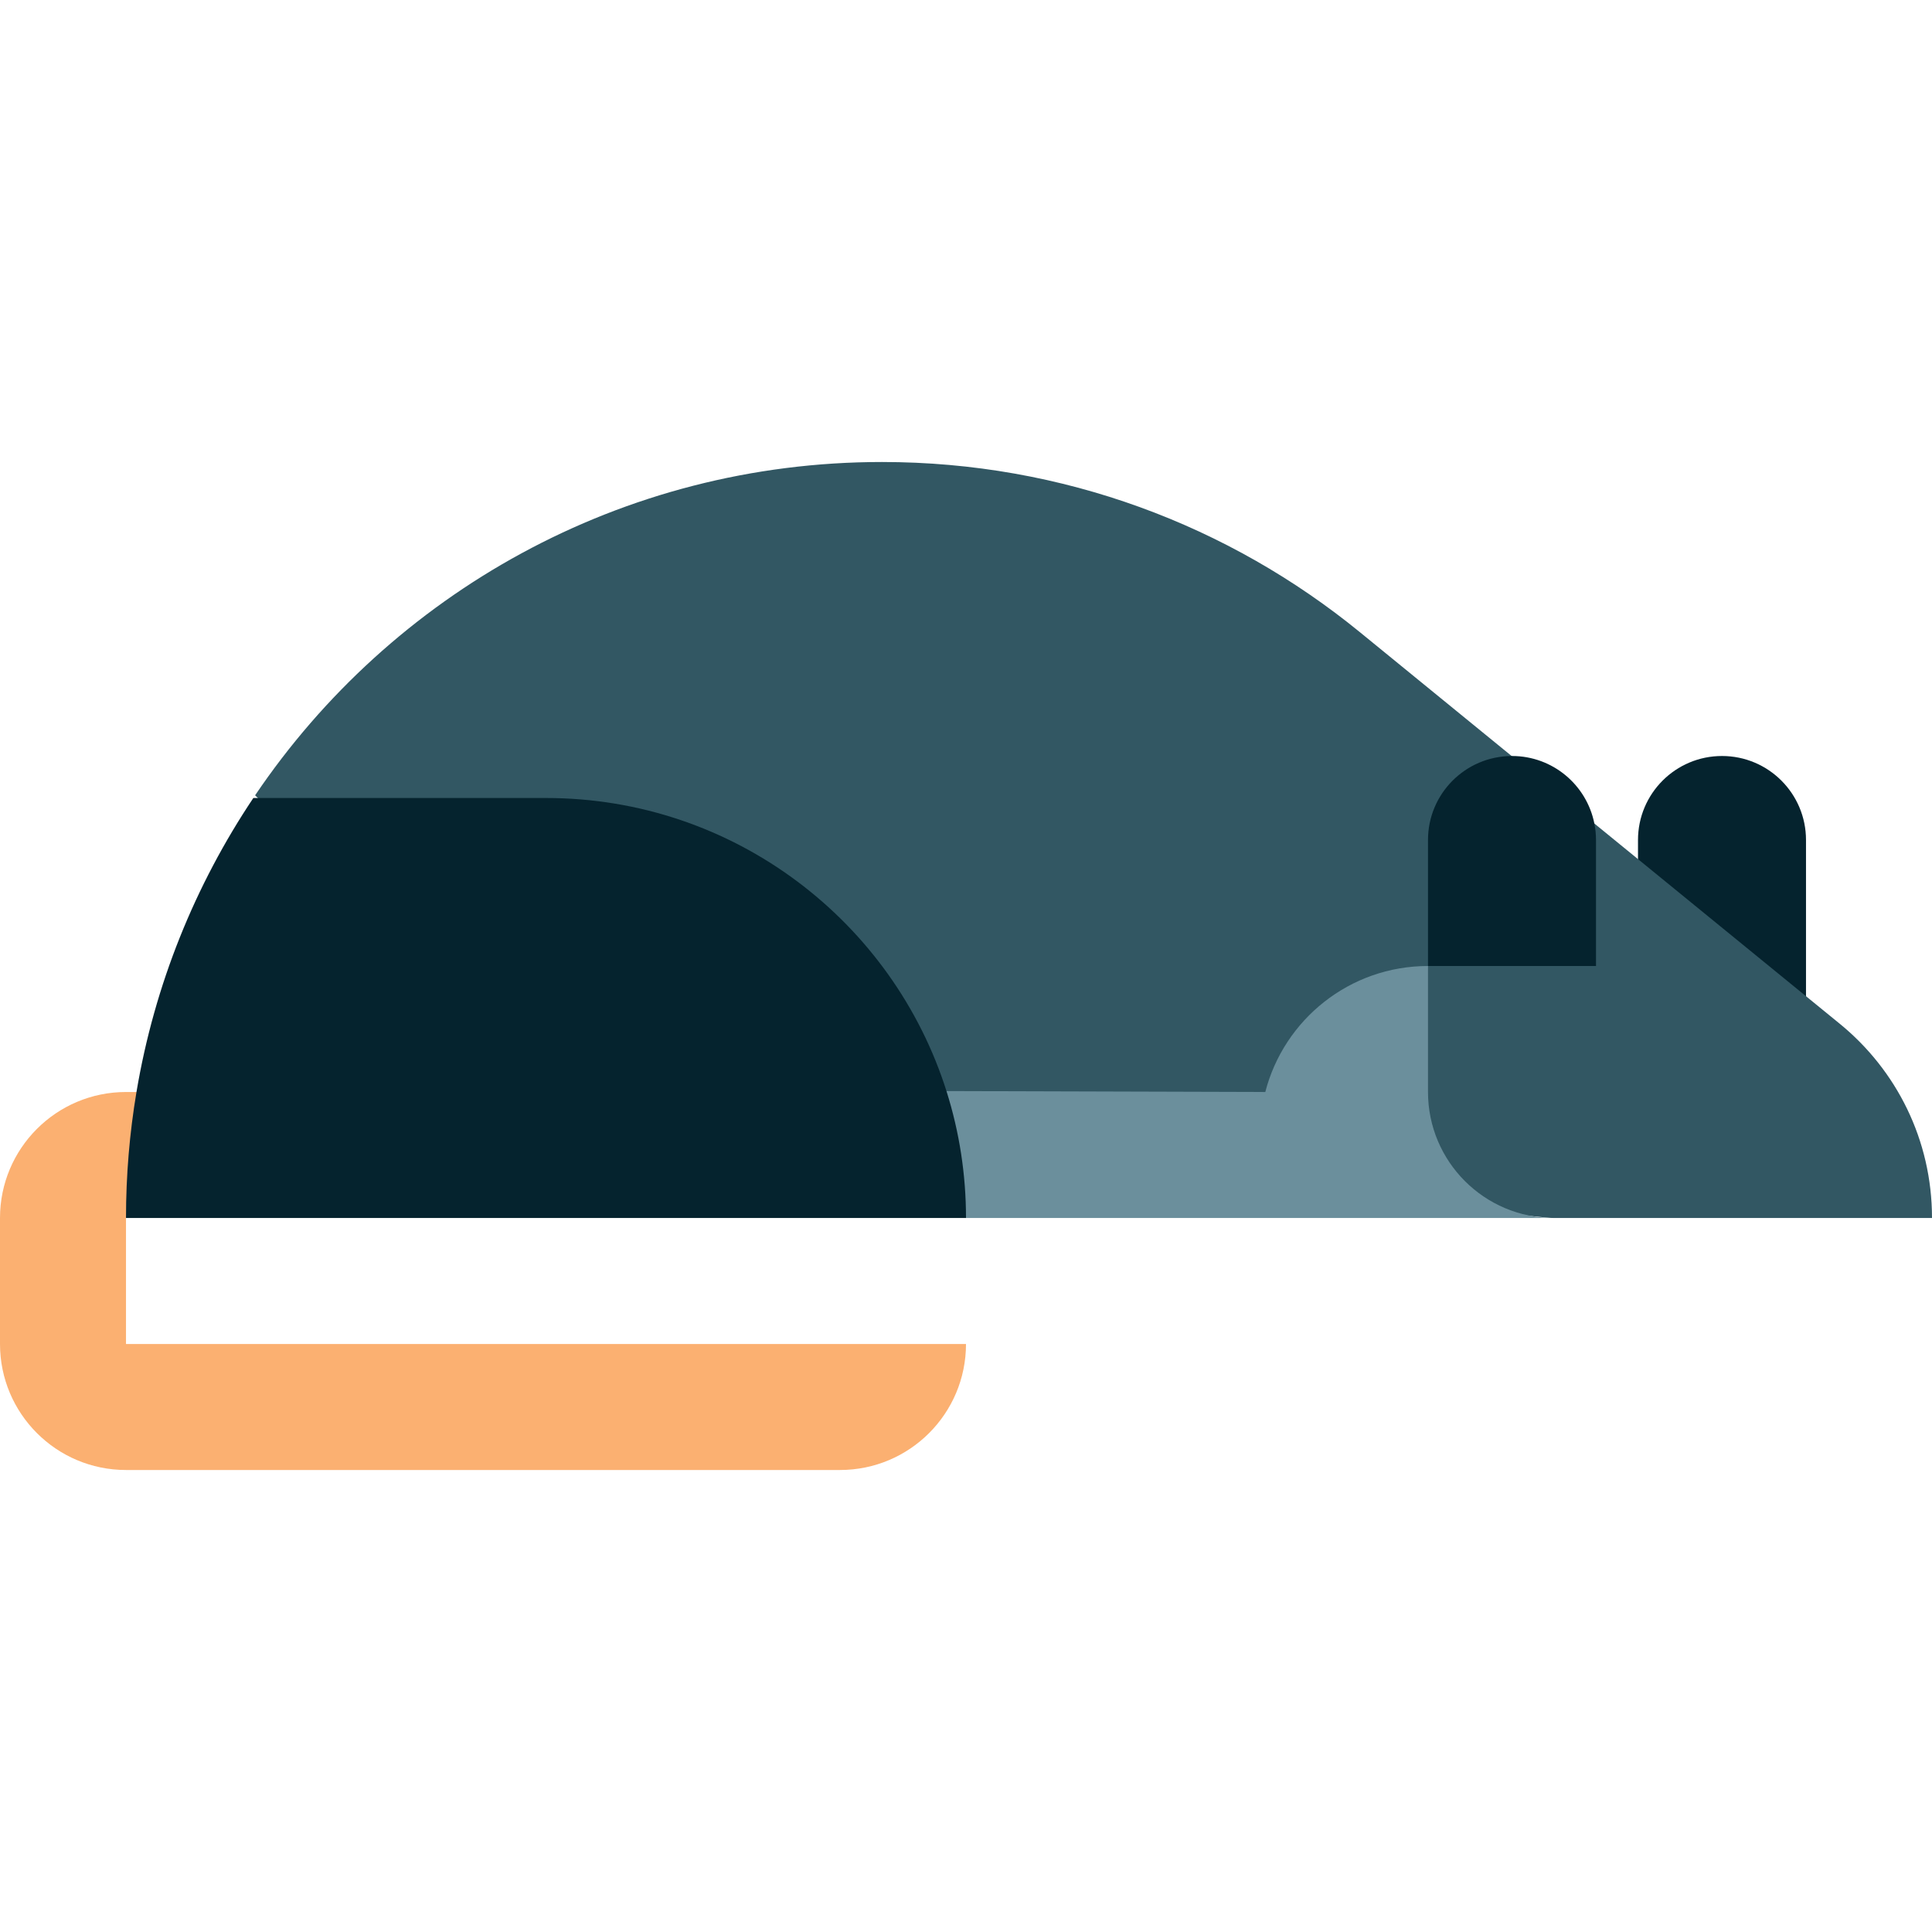
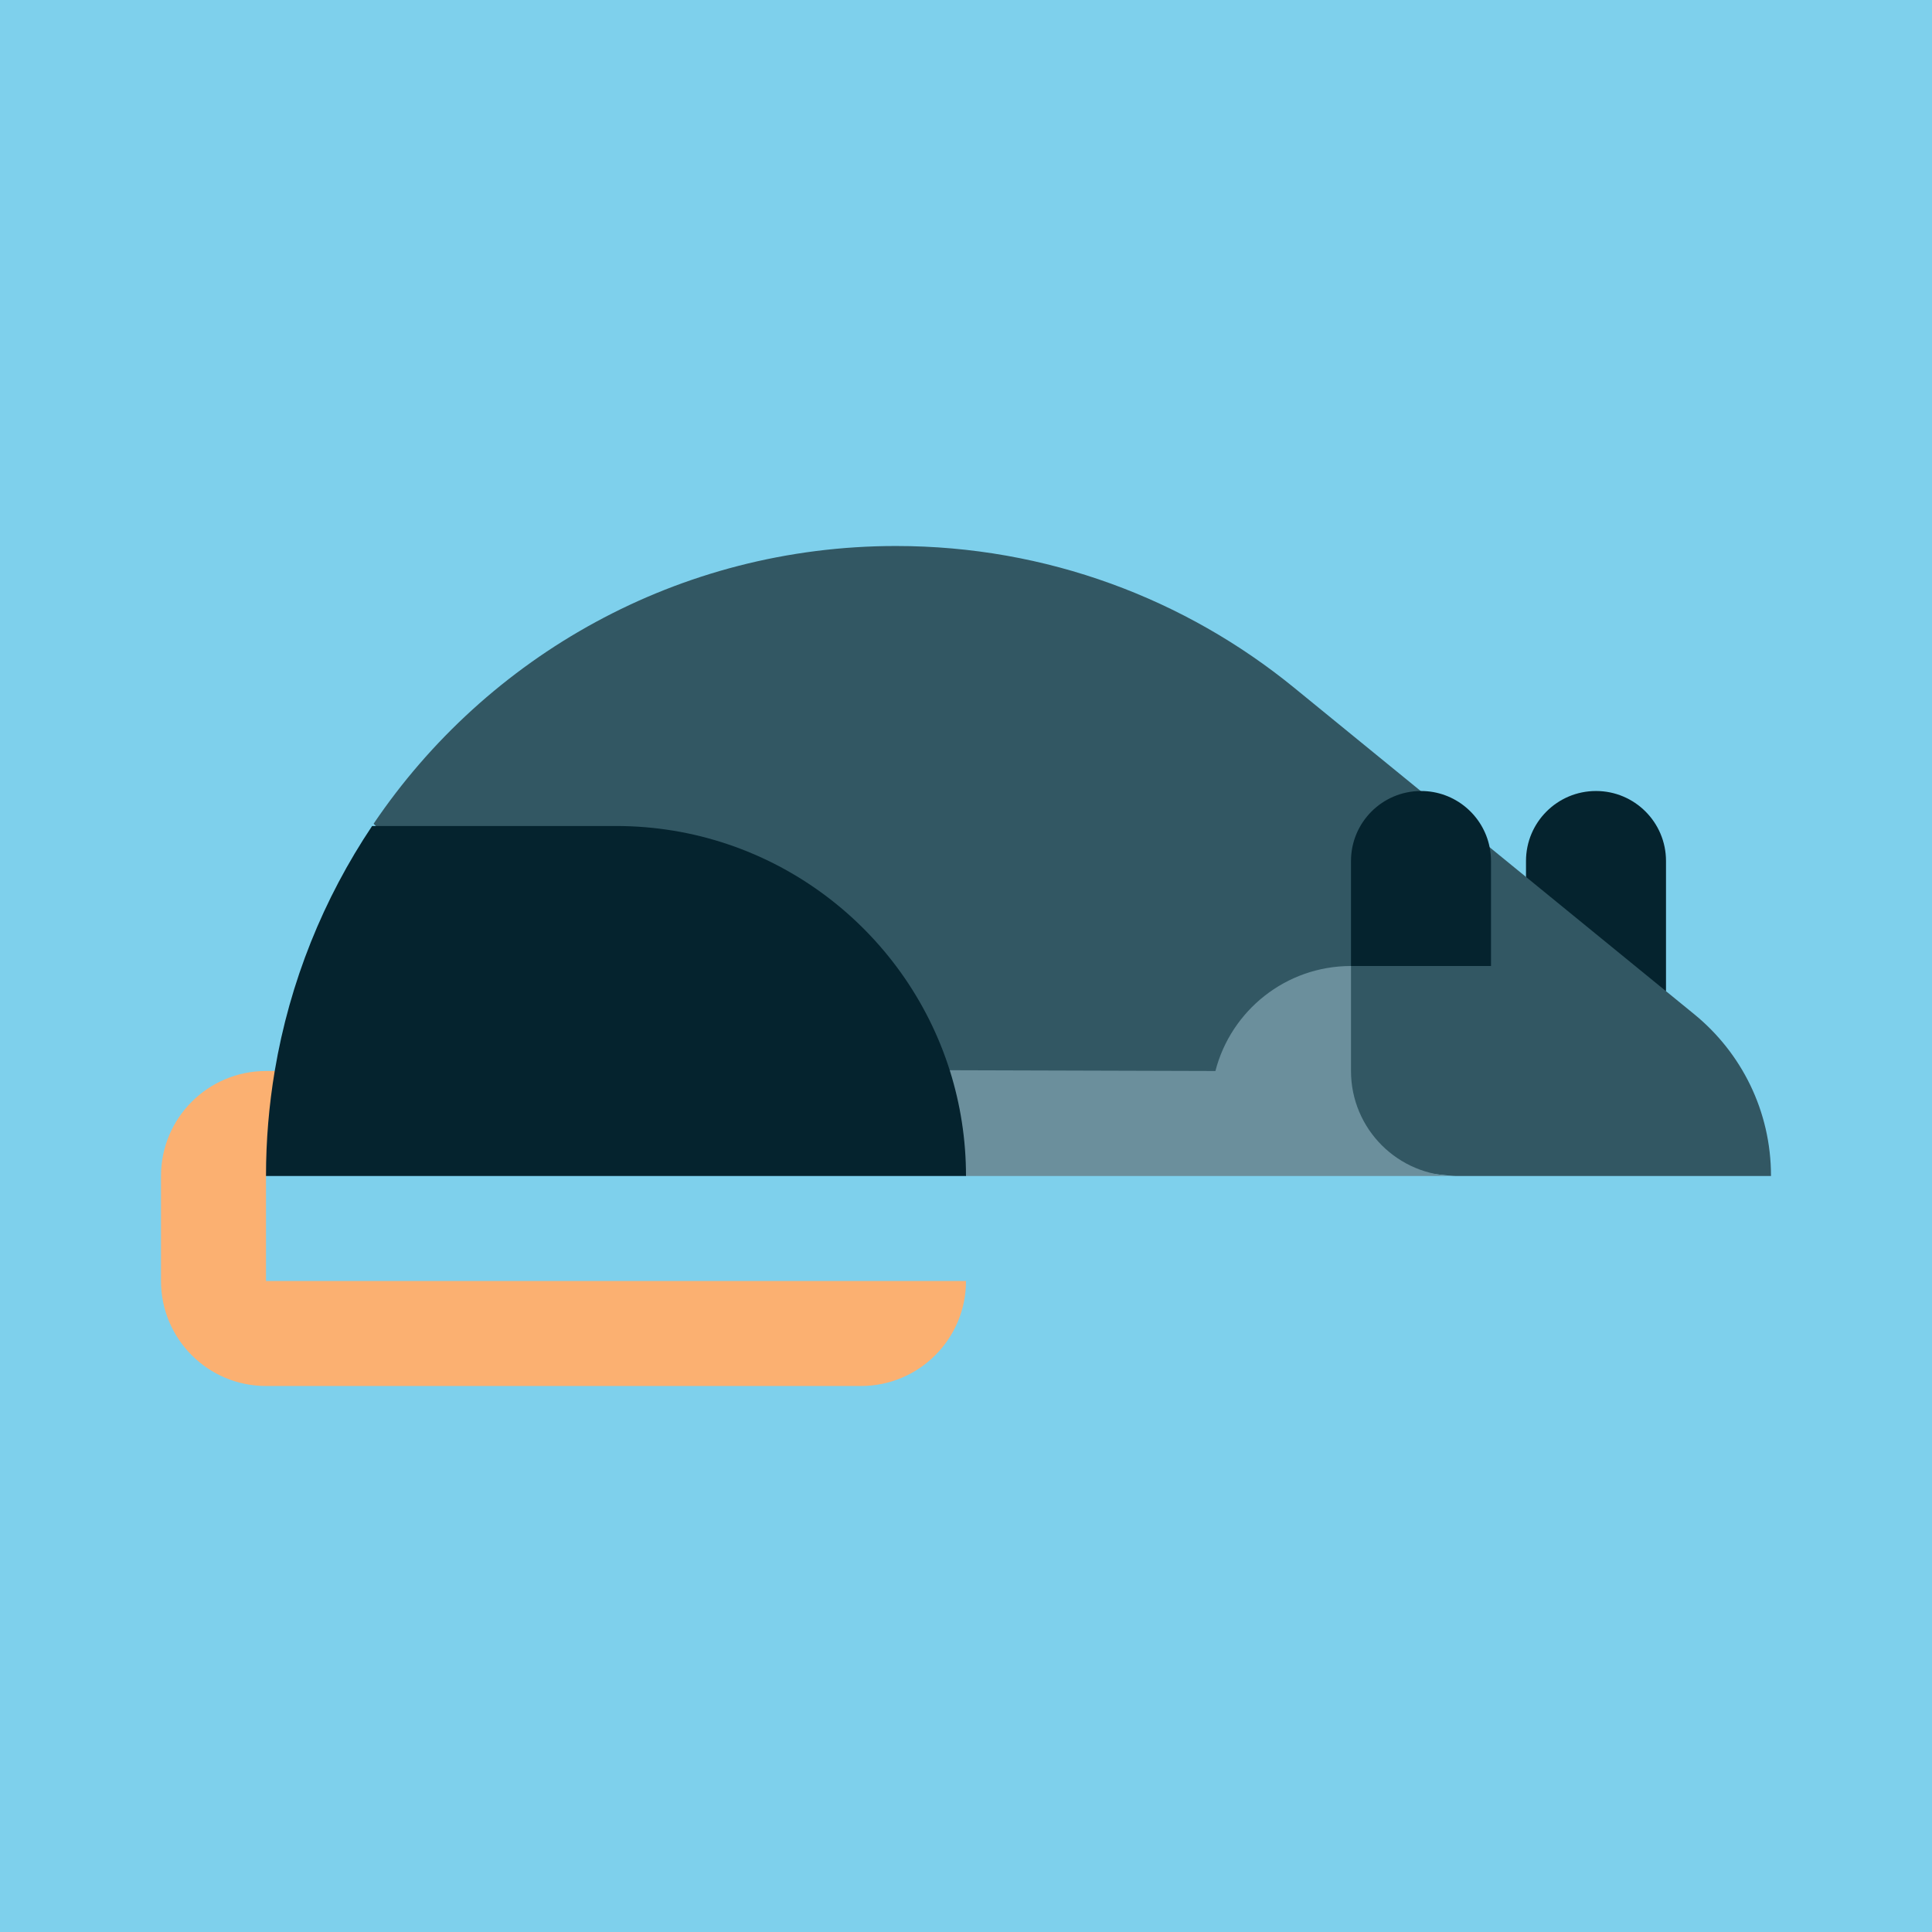
- <svg xmlns="http://www.w3.org/2000/svg" height="800px" width="800px" version="1.1" id="Layer_1" viewBox="0 0 512 512" xml:space="preserve" fill="#000000">
-   <g id="SVGRepo_bgCarrier" stroke-width="0" />
+ <svg xmlns="http://www.w3.org/2000/svg" height="800px" width="800px" version="1.1" id="Layer_1" viewBox="-51.2 -51.2 614.40 614.40" xml:space="preserve" fill="#000000">
+   <g id="SVGRepo_bgCarrier" stroke-width="0">
+     <rect x="-51.2" y="-51.2" width="614.40" height="614.40" rx="0" fill="#7ed0ec" strokewidth="0" />
+   </g>
  <g id="SVGRepo_tracerCarrier" stroke-linecap="round" stroke-linejoin="round" />
  <g id="SVGRepo_iconCarrier">
    <path style="fill:#FBB071;" d="M33.391,322.783c15.797-11.325,27.841-20.773,44.245-33.391H33.391 C14.949,289.391,0,304.342,0,322.783v33.391c0,18.441,14.95,33.391,33.391,33.391h189.217c18.442,0,33.391-14.95,33.391-33.391 H33.391V322.783z" />
    <path style="fill:#05232E;" d="M478.609,222.609c0-12.295-9.966-22.261-22.261-22.261s-22.261,9.966-22.261,22.261v41.925 c21.89,0,33.021-0.528,44.522-0.528V222.609z" />
    <path style="fill:#325763;" d="M487.556,271.308l-127.239-103.83c-34.513-28.149-78.571-45.043-126.579-45.043 c-69.156,0-130.128,35.039-166.132,88.331c0.246,0.239,0.476,0.473,0.72,0.712c0,0,82.264,55.886,174.687,86.447 c92.754,14.098,160.627,24.858,168.812,24.858H512C512,302.068,502.567,283.557,487.556,271.308z" />
    <path style="fill:#6B8F9C;" d="M378.435,289.391V256c-20.745,0-38.176,14.189-43.119,33.391l-126.435-0.371 c13.357,10.388,27.455,20.035,47.118,33.762h155.826C393.384,322.783,378.435,307.832,378.435,289.391z" />
    <g>
      <path style="fill:#05232E;" d="M144.696,211.478H67.139c-15.425,23.042-26.195,49.461-30.972,77.913 c-1.822,10.859-2.776,22.014-2.776,33.391H256c0-11.635-1.788-22.85-5.099-33.391C236.718,244.235,194.533,211.478,144.696,211.478 z" />
      <path style="fill:#05232E;" d="M378.435,222.609V256h44.522v-33.391c0-1.497-0.154-2.957-0.435-4.372 c-2.031-10.2-11.028-17.889-21.826-17.889c-0.031,0-0.06,0.004-0.091,0.004C388.353,200.402,378.435,210.345,378.435,222.609z" />
    </g>
  </g>
</svg>
